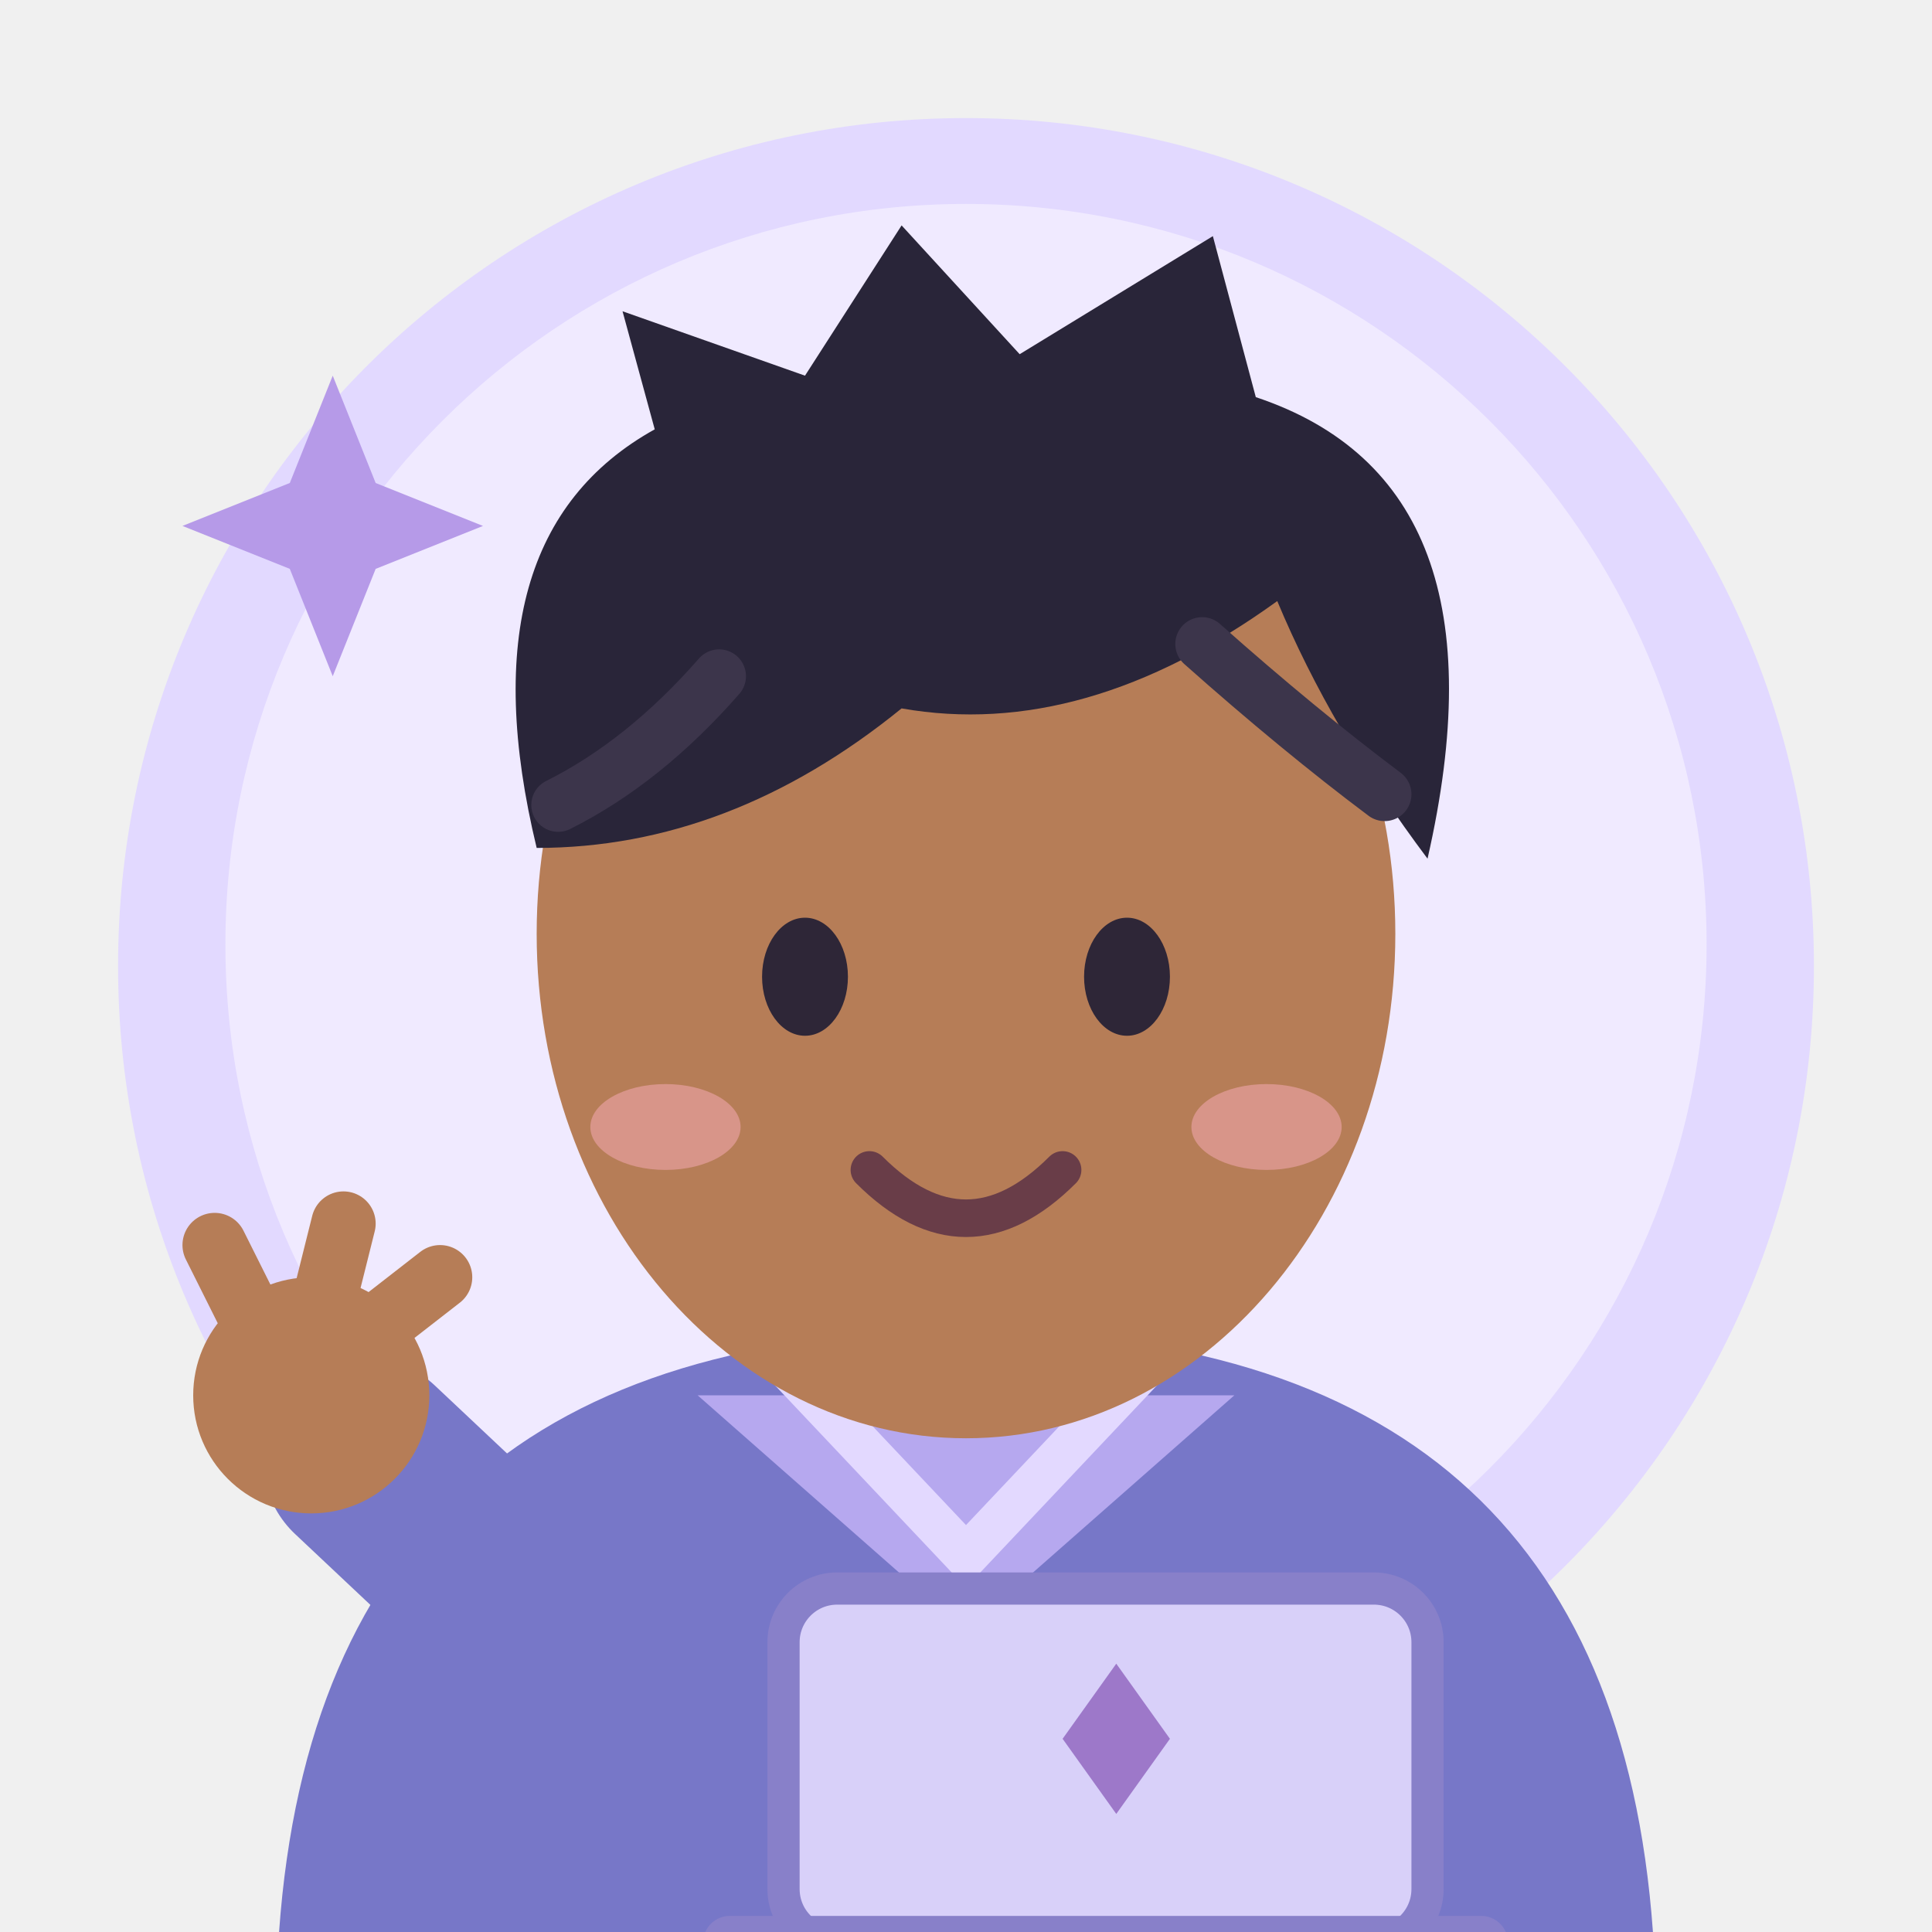
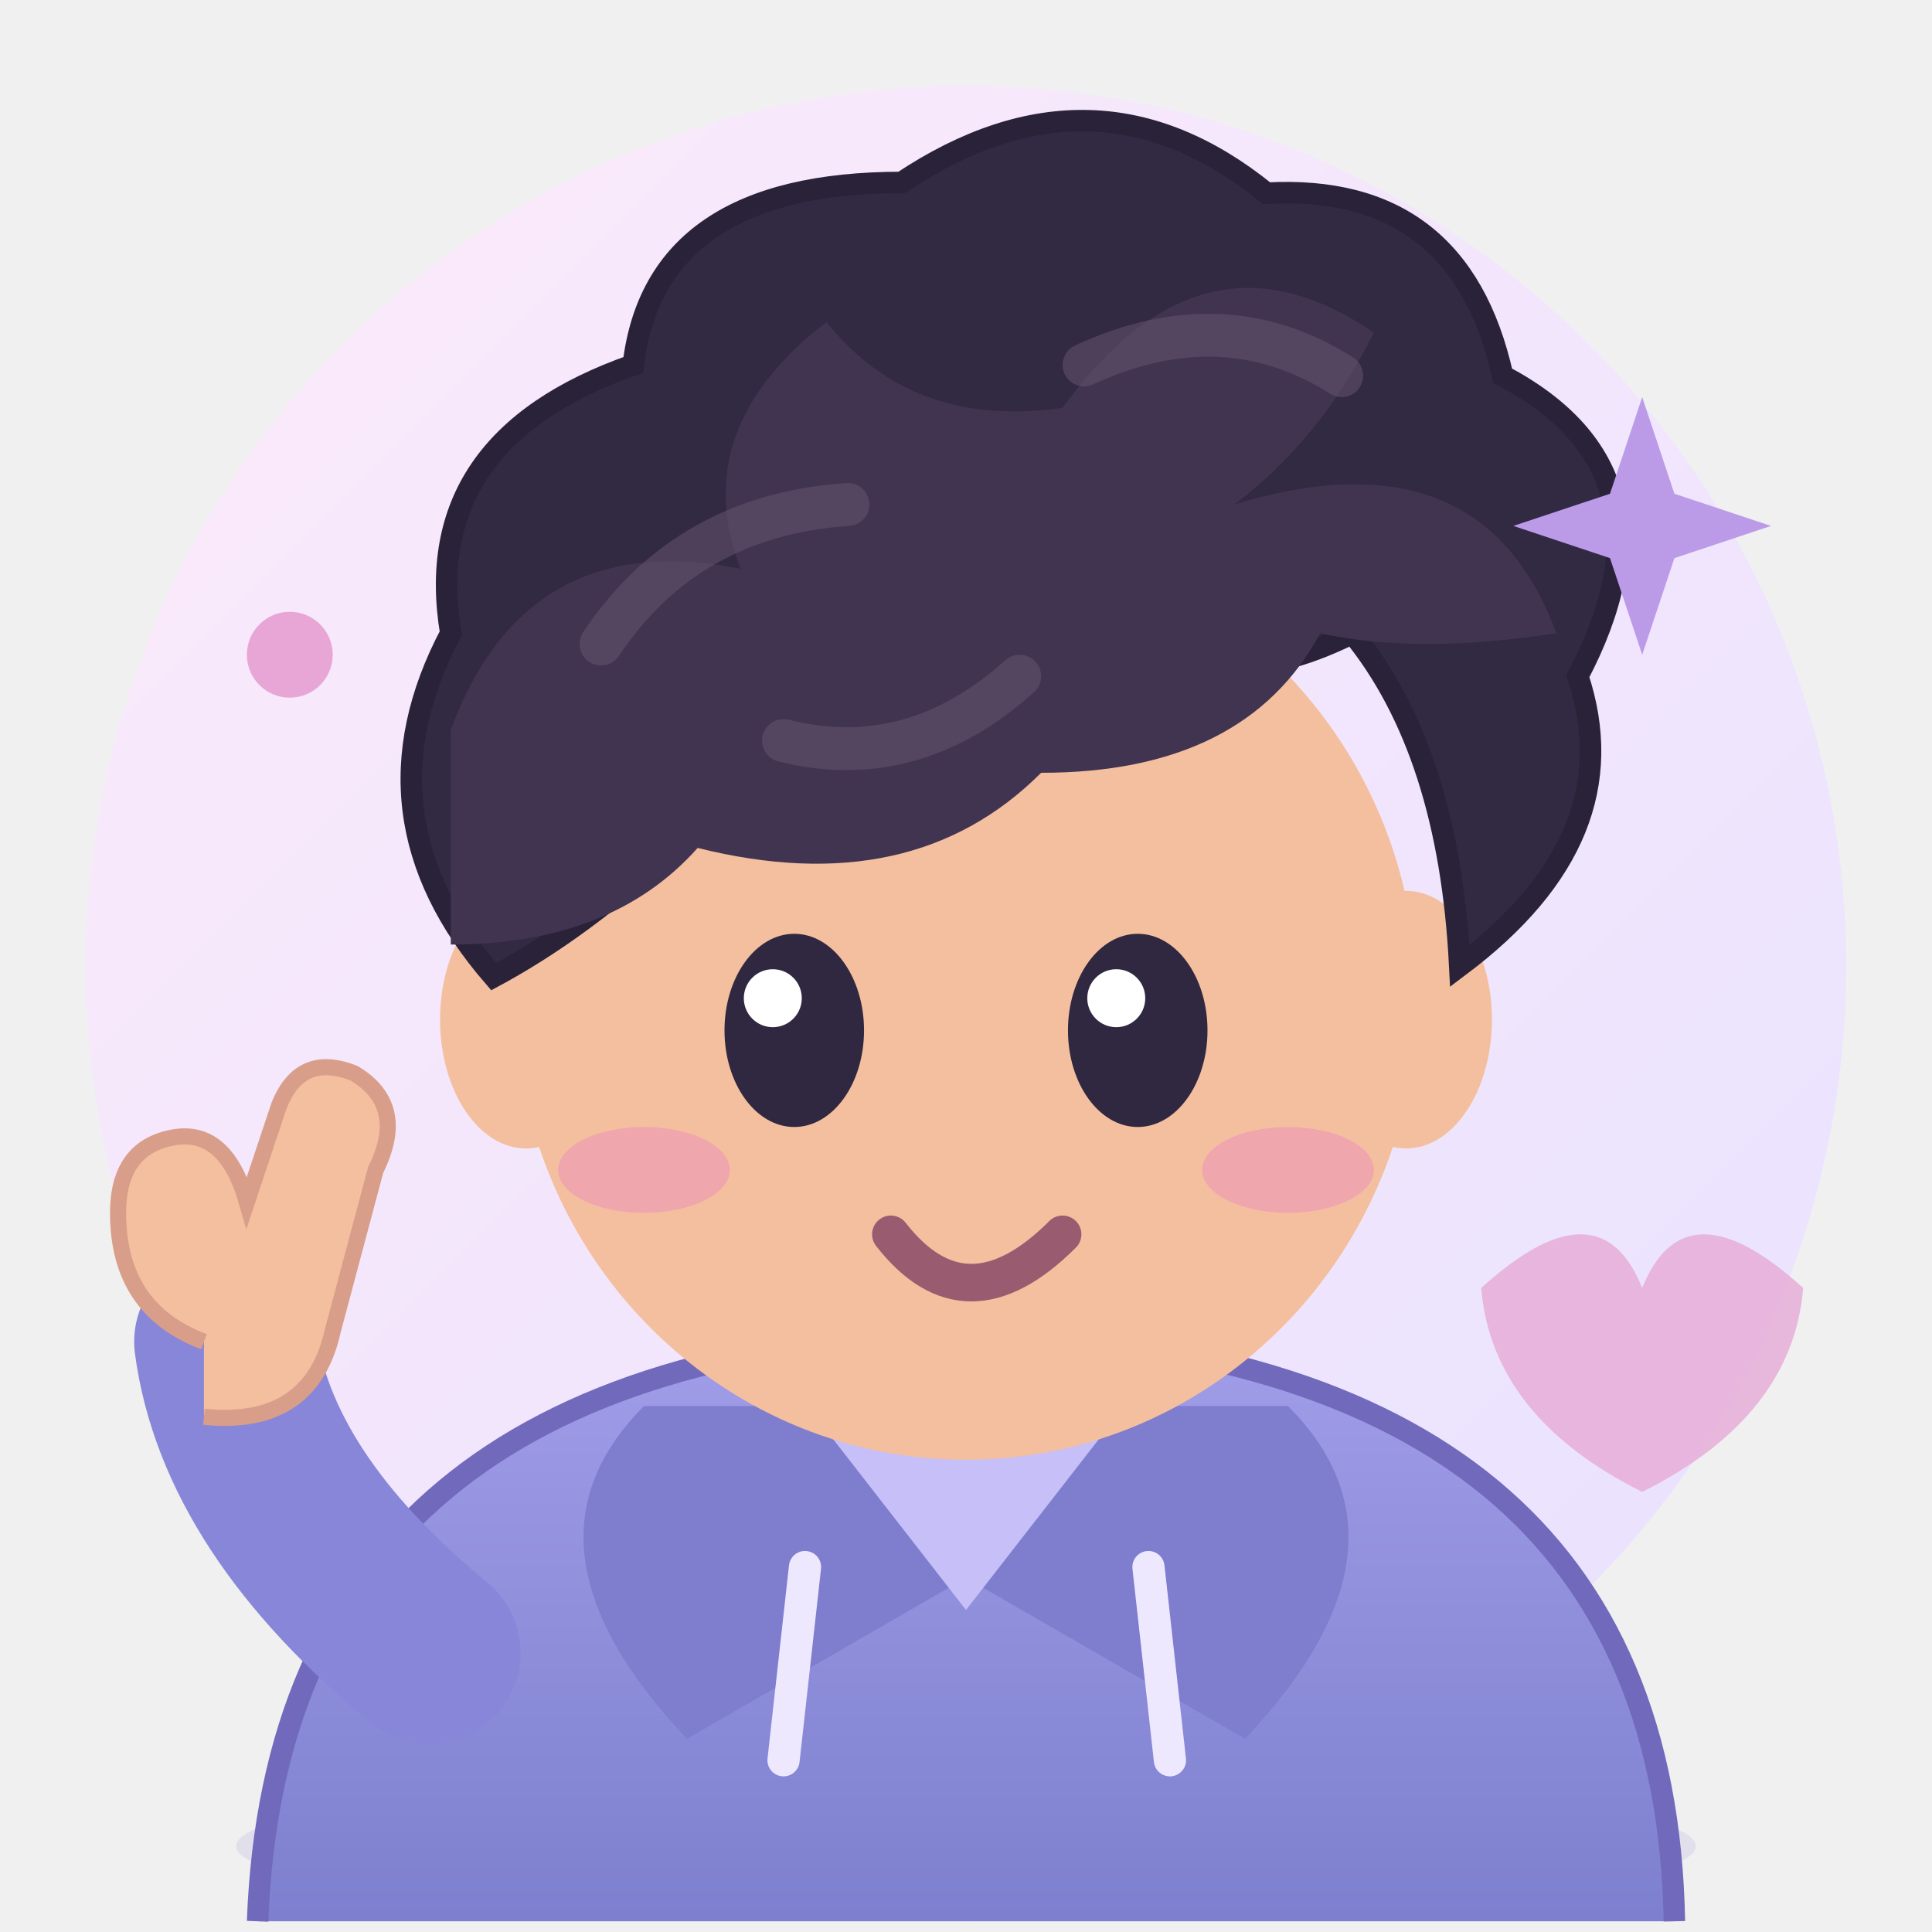
<svg xmlns="http://www.w3.org/2000/svg" viewBox="0 0 180 180" role="img" aria-labelledby="t d">
-   <circle cx="90" cy="90" r="79" fill="#e2d9ff" />
-   <circle cx="90" cy="88" r="69" fill="#f0eaff" />
-   <path d="M26 180q4-56 64-56t64 56" fill="#7777c8" />
-   <path d="M65 130l25 22 25-22" fill="#b6a8ef" />
-   <path d="M73 127l17 18 17-18" fill="none" stroke="#e3d9ff" stroke-width="4" stroke-linecap="round" />
-   <ellipse cx="90" cy="87" rx="40" ry="47" fill="#b67d57" />
-   <path d="M50 79q-7-29 11-39l-3-11 17 6 9-14 11 12 18-11 4 15q24 8 16 43-9-12-14-24-18 13-35 10-16 13-34 13z" fill="#292539" />
-   <path d="M52 75q8-4 15-12m45-3q9 8 17 14" fill="none" stroke="#3c354b" stroke-width="5" stroke-linecap="round" />
-   <ellipse cx="75" cy="91" rx="4" ry="5.5" fill="#2e2637" />
-   <ellipse cx="105" cy="91" rx="4" ry="5.5" fill="#2e2637" />
-   <path d="M81 109q9 9 18 0" fill="none" stroke="#693d48" stroke-width="3.5" stroke-linecap="round" />
-   <ellipse cx="62" cy="105" rx="7" ry="4" fill="#eaa1a4" opacity=".65" />
-   <ellipse cx="118" cy="105" rx="7" ry="4" fill="#eaa1a4" opacity=".65" />
-   <path d="M51 152l-17-16" stroke="#7777c8" stroke-width="19" stroke-linecap="round" />
-   <circle cx="29" cy="130" r="11" fill="#b67d57" />
-   <path d="M25 126l-5-10m9 10 3-12m0 12 9-7" fill="none" stroke="#b67d57" stroke-width="6" stroke-linecap="round" />
-   <rect x="73" y="148" width="60" height="33" rx="5" fill="#d8d0f9" stroke="#8880c9" stroke-width="3" />
-   <path d="M68 181h70" stroke="#8880c9" stroke-width="5" stroke-linecap="round" />
-   <path d="M99 162l5-7 5 7-5 7z" fill="#9d78c9" />
-   <path d="M27 45l4-10 4 10 10 4-10 4-4 10-4-10-10-4z" fill="#b69ae8" />
+   <defs>
+     <linearGradient id="bg" x2="1" y2="1">
+       <stop stop-color="#fceafa" />
+       <stop offset="1" stop-color="#e8e2ff" />
+     </linearGradient>
+     <linearGradient id="hood" x2="0" y2="1">
+       <stop stop-color="#a19de9" />
+       <stop offset="1" stop-color="#7d80ce" />
+     </linearGradient>
+   </defs>
+   <circle cx="90" cy="90" r="82" fill="url(#bg)" />
+   <ellipse cx="90" cy="172" rx="68" ry="7" fill="#a99add" opacity=".2" />
+   <path d="M24 179q2-53 66-55 65 2 66 55" fill="url(#hood)" stroke="#7169bb" stroke-width="2" />
+   <path d="M60 131q-13 13 4 31l26-15 26 15q17-18 4-31" fill="#7e7dce" />
+   <path d="M76 132l14 18 14-18" fill="#c7bff7" />
+   <path d="M75 146l-2 18m34-18 2 18" stroke="#eee8ff" stroke-width="3" stroke-linecap="round" />
+   <ellipse cx="90" cy="93" rx="42" ry="43" fill="#f4bf9f" />
+   <ellipse cx="49" cy="95" rx="8" ry="12" fill="#f4bf9f" />
+   <ellipse cx="131" cy="95" rx="8" ry="12" fill="#f4bf9f" />
+   <path d="M46 91q-13-15-4-32-3-18 17-25 2-17 25-17 18-12 34 1 18-1 22 17 17 9 7 28 5 15-11 27-1-20-10-31-14 7-23-2-14 17-31 12-13 15-26 22z" fill="#322942" stroke="#292239" stroke-width="2" />
+   <path d="M42 68q7-19 27-15-5-13 8-23 8 10 22 8 13-18 29-7-5 10-13 16 23-7 30 12-13 2-22 0-7 13-26 13-12 12-32 7-8 9-23 9" fill="#413451" />
+   <path d="M56 60q8-12 23-13m22-13q13-6 24 1m-52 34q12 3 22-6" fill="none" stroke="#65536e" stroke-width="4" stroke-linecap="round" opacity=".55" />
+   <ellipse cx="74" cy="96" rx="6.5" ry="9" fill="#302840" />
+   <ellipse cx="106" cy="96" rx="6.5" ry="9" fill="#302840" />
+   <circle cx="72" cy="93" r="2.7" fill="#fff" />
+   <circle cx="104" cy="93" r="2.7" fill="#fff" />
+   <path d="M83 115q7 9 16 0" stroke="#985b70" stroke-width="3.5" fill="none" stroke-linecap="round" />
+   <ellipse cx="60" cy="109" rx="8" ry="4" fill="#ed98b5" opacity=".65" />
+   <ellipse cx="120" cy="109" rx="8" ry="4" fill="#ed98b5" opacity=".65" />
+   <path d="M40 154q-17-14-19-29" stroke="#8886d9" stroke-width="17" stroke-linecap="round" />
+   <path d="M19 125q-8-3-8-12 0-6 5-7 5-1 7 6l3-9q2-5 7-3 5 3 2 9l-4 15q-2 9-12 8" fill="#f4bf9f" stroke="#d89e89" stroke-width="1.5" />
+   <path d="M150 46l3-9 3 9 9 3-9 3-3 9-3-9-9-3z" fill="#bb9be8" />
+   <circle cx="27" cy="61" r="4" fill="#e7a6d6" />
+   <path d="M138 120q11-10 15 0 4-10 15 0-1 12-15 19-14-7-15-19" fill="#e6add8" opacity=".85" />
</svg>
